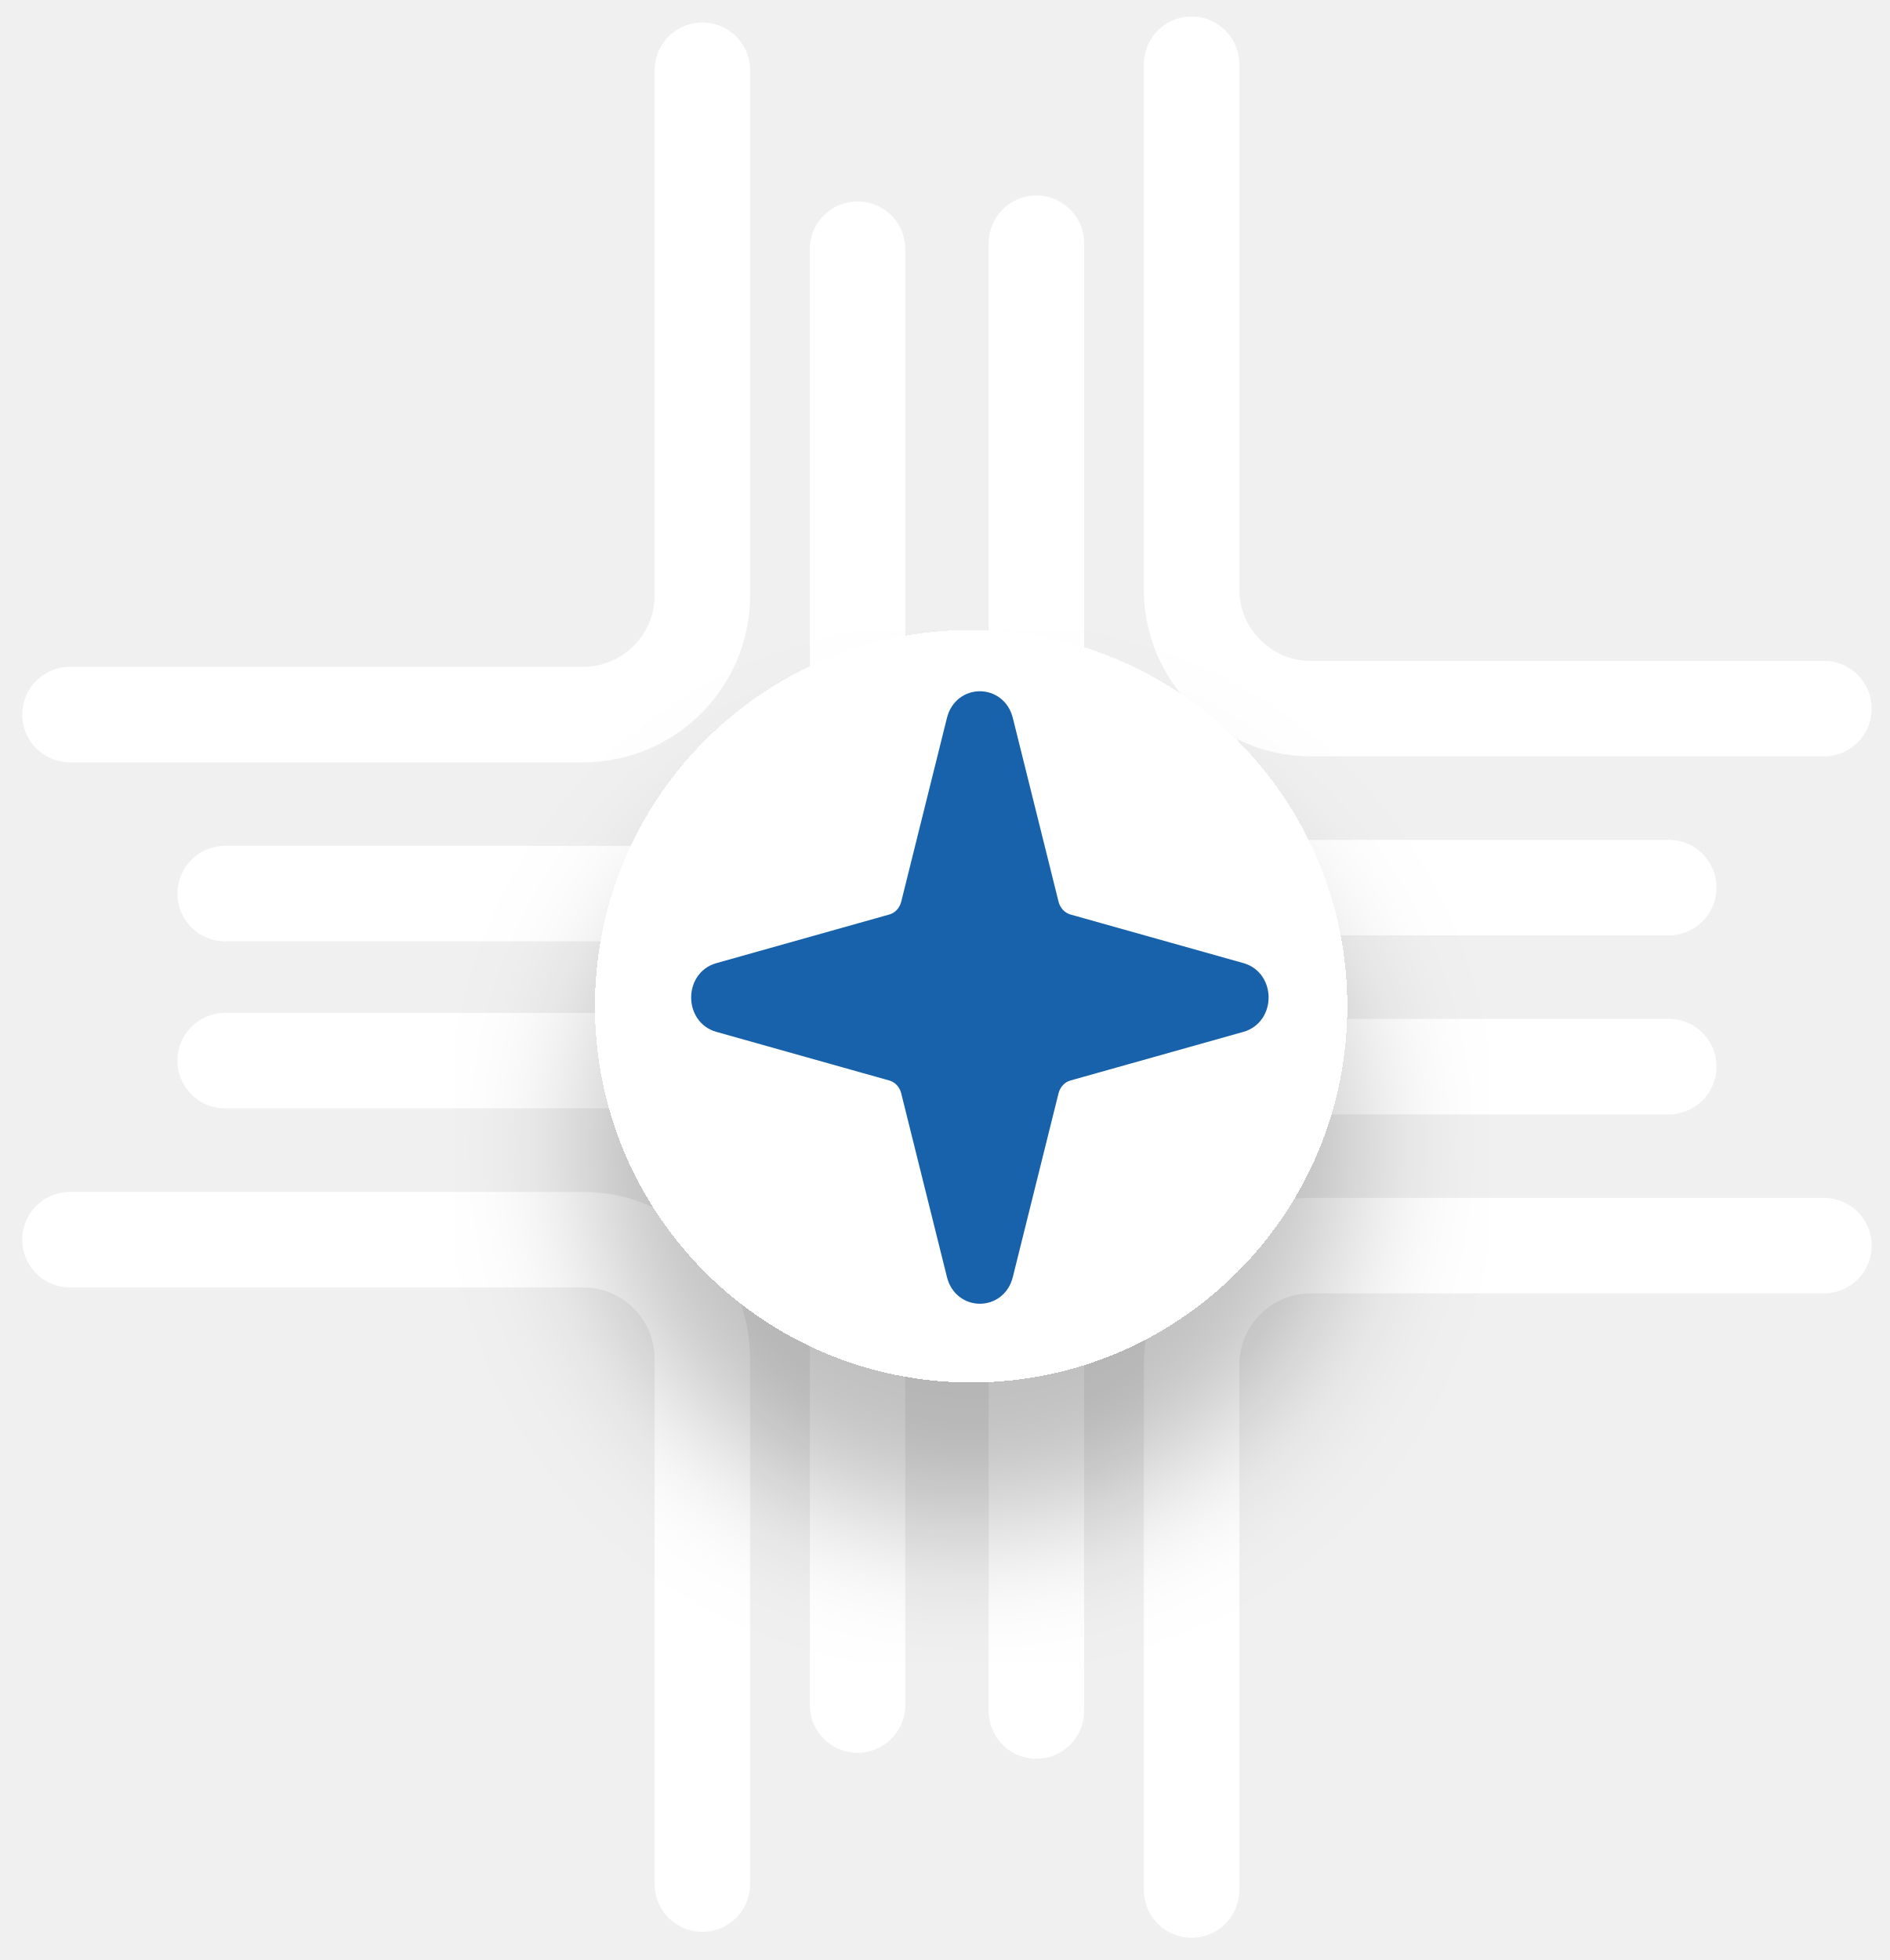
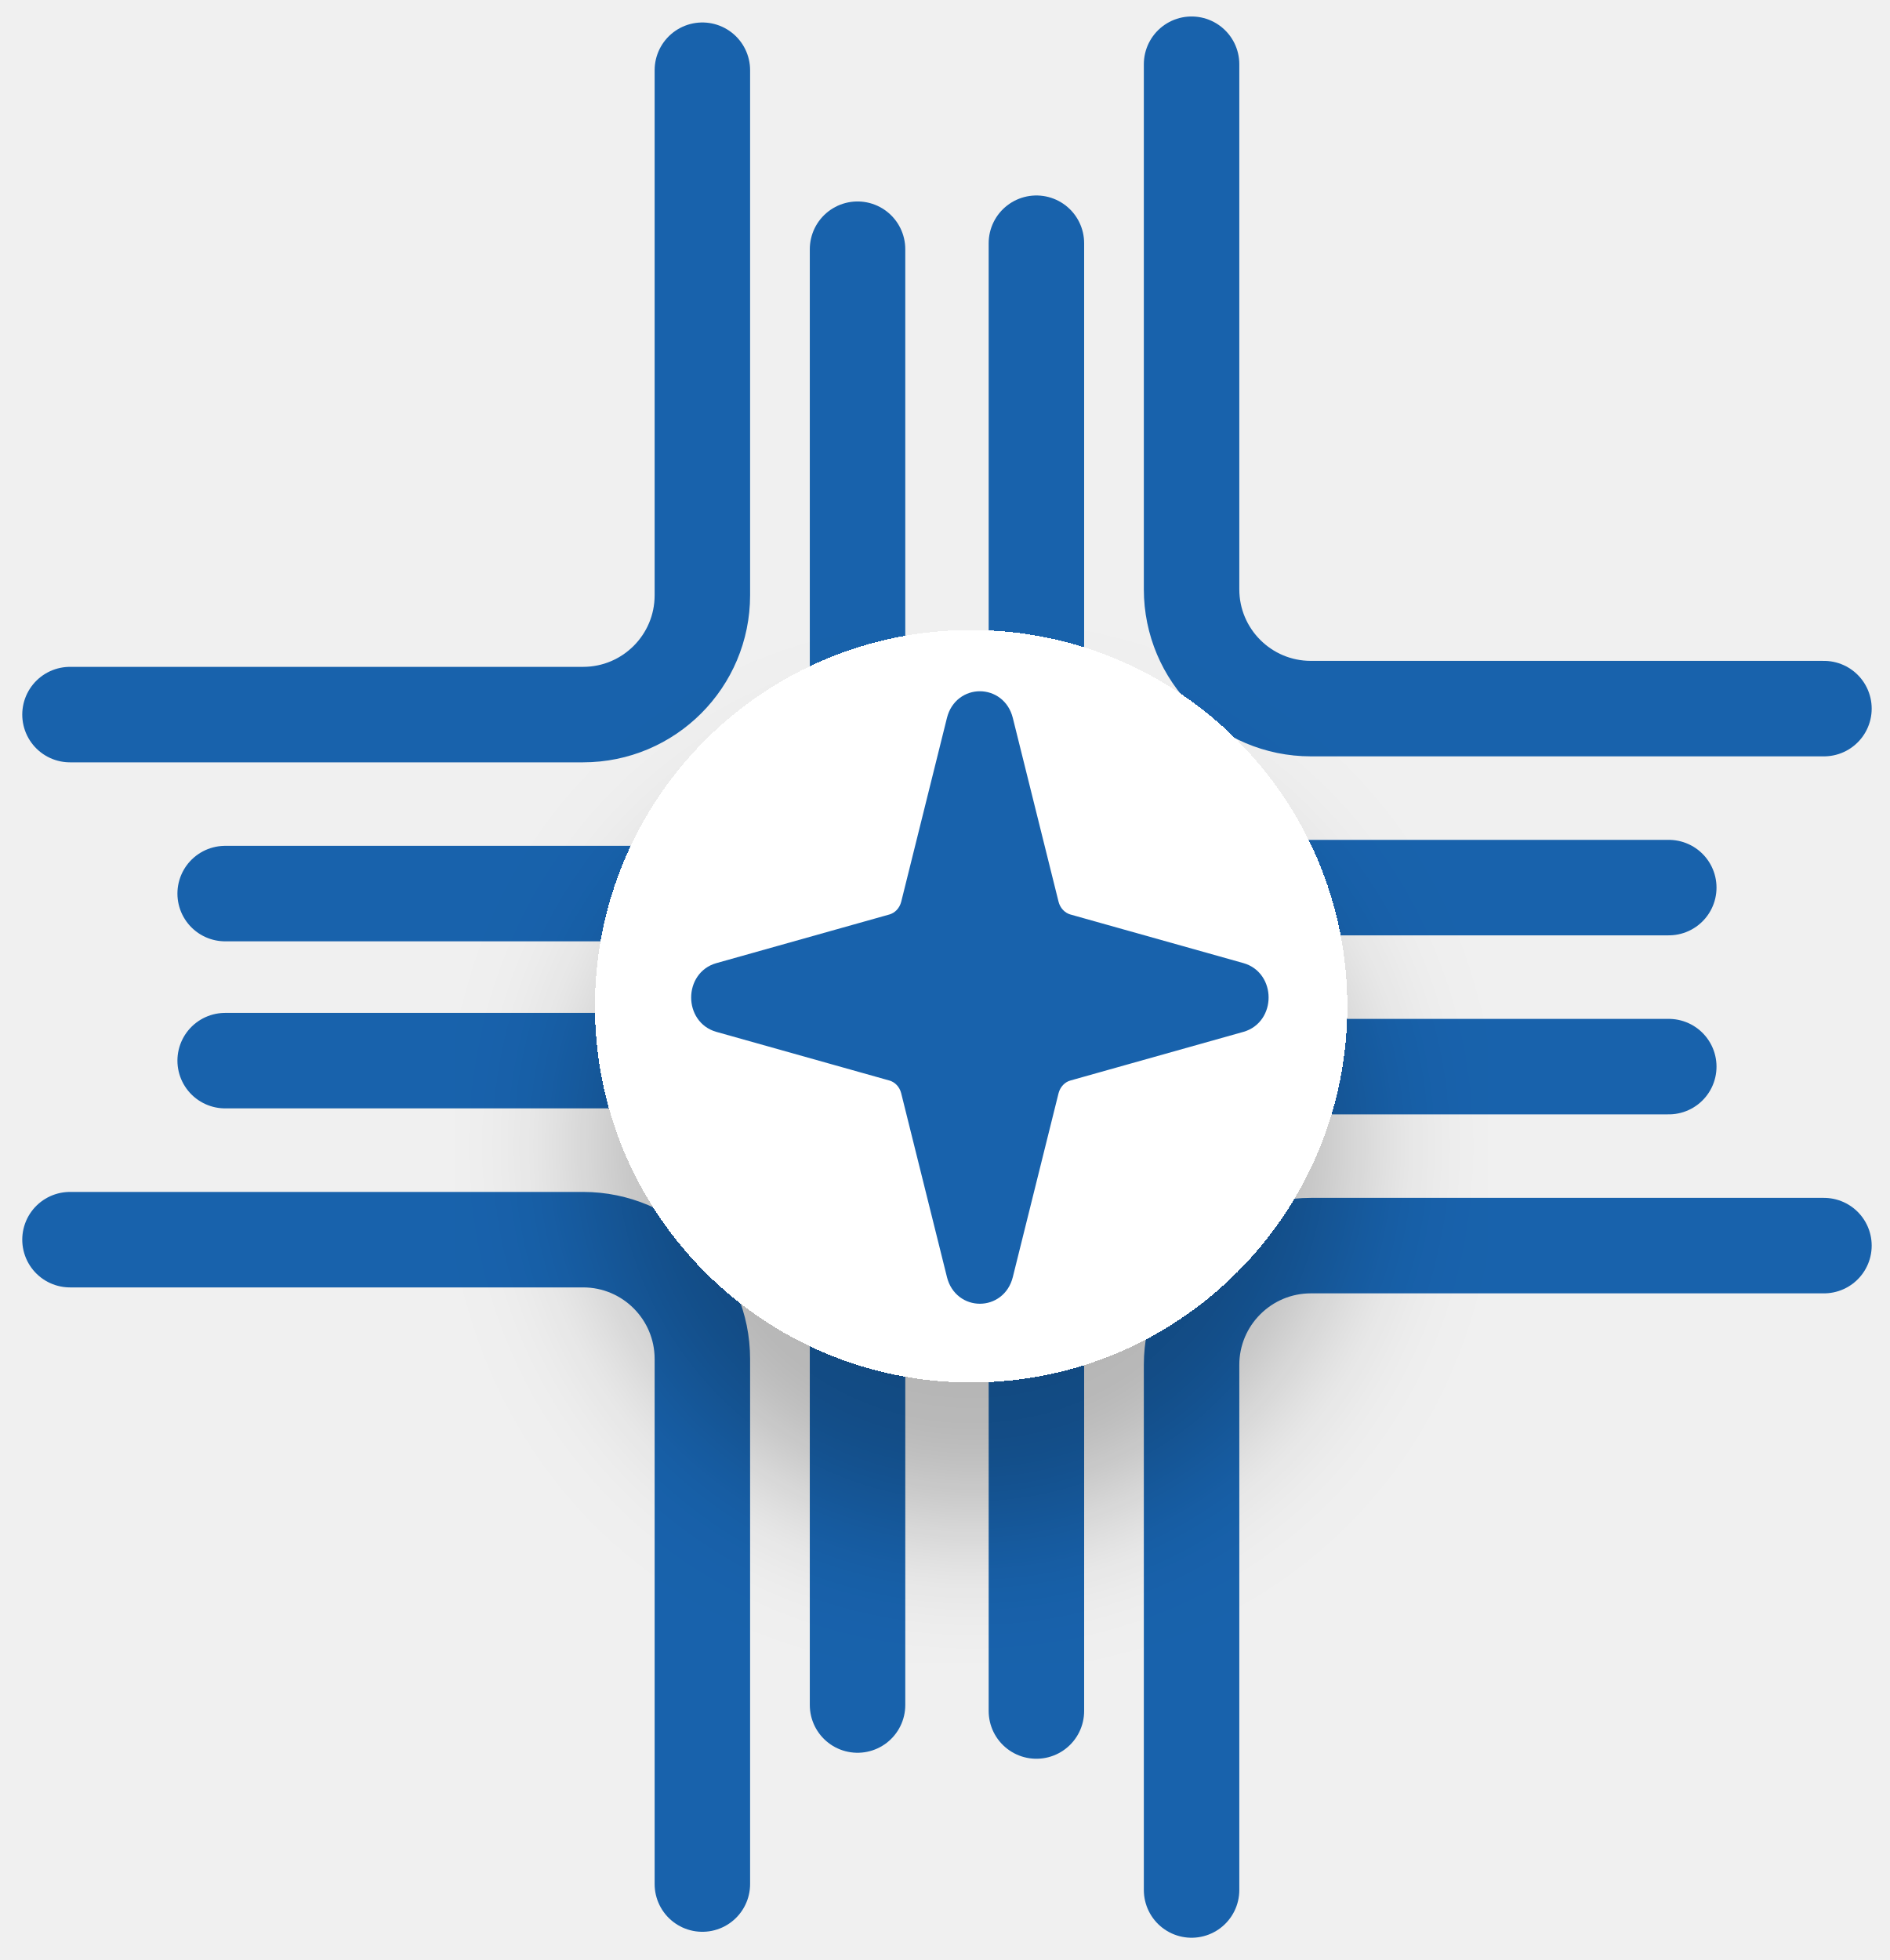
<svg xmlns="http://www.w3.org/2000/svg" width="54" height="56" viewBox="0 0 54 56" fill="none">
-   <path d="M20.07 53.83V38.828C20.07 36.945 18.544 35.419 16.661 35.419H2" stroke="white" stroke-width="2.728" stroke-linecap="round" />
-   <path d="M24.504 48.715V33.714C24.504 31.831 22.977 30.304 21.094 30.304H6.434" stroke="white" stroke-width="2.728" stroke-linecap="round" />
-   <path d="M20.07 2.006V17.007C20.07 18.89 18.544 20.417 16.661 20.417H2" stroke="white" stroke-width="2.728" stroke-linecap="round" />
-   <path d="M24.504 7.12V22.122C24.504 24.005 22.977 25.531 21.094 25.531H6.434" stroke="white" stroke-width="2.728" stroke-linecap="round" />
-   <path d="M34.049 54V38.998C34.049 37.115 35.575 35.589 37.458 35.589H52.119" stroke="white" stroke-width="2.728" stroke-linecap="round" />
-   <path d="M29.615 48.886V33.884C29.615 32.001 31.142 30.475 33.025 30.475H47.685" stroke="white" stroke-width="2.728" stroke-linecap="round" />
-   <path d="M34.049 1.835V16.837C34.049 18.72 35.575 20.246 37.458 20.246H52.119" stroke="white" stroke-width="2.728" stroke-linecap="round" />
-   <path d="M29.615 6.949V21.951C29.615 23.834 31.142 25.36 33.025 25.36H47.685" stroke="white" stroke-width="2.728" stroke-linecap="round" />
+   <path d="M20.07 53.83V38.828C20.07 36.945 18.544 35.419 16.661 35.419H2" stroke="#1862AC" stroke-width="2.728" stroke-linecap="round" />
+   <path d="M24.504 48.715V33.714C24.504 31.831 22.977 30.304 21.094 30.304H6.434" stroke="#1862AC" stroke-width="2.728" stroke-linecap="round" />
+   <path d="M20.07 2.006V17.007C20.07 18.89 18.544 20.417 16.661 20.417H2" stroke="#1862AC" stroke-width="2.728" stroke-linecap="round" />
+   <path d="M24.504 7.12V22.122C24.504 24.005 22.977 25.531 21.094 25.531H6.434" stroke="#1862AC" stroke-width="2.728" stroke-linecap="round" />
+   <path d="M34.049 54V38.998C34.049 37.115 35.575 35.589 37.458 35.589H52.119" stroke="#1862AC" stroke-width="2.728" stroke-linecap="round" />
+   <path d="M29.615 48.886V33.884C29.615 32.001 31.142 30.475 33.025 30.475H47.685" stroke="#1862AC" stroke-width="2.728" stroke-linecap="round" />
+   <path d="M34.049 1.835V16.837C34.049 18.72 35.575 20.246 37.458 20.246H52.119" stroke="#1862AC" stroke-width="2.728" stroke-linecap="round" />
+   <path d="M29.615 6.949V21.951C29.615 23.834 31.142 25.36 33.025 25.36H47.685" stroke="#1862AC" stroke-width="2.728" stroke-linecap="round" />
  <g filter="url(#filter0_d_1252_283)">
    <rect x="17" y="18" width="21.5" height="21.5" rx="10.75" fill="white" shape-rendering="crispEdges" />
    <path d="M28.698 20.571L30.005 25.823C30.038 25.954 30.103 26.074 30.193 26.169C30.283 26.265 30.396 26.334 30.519 26.369L35.463 27.758C36.179 27.96 36.179 29.039 35.463 29.241L30.519 30.631C30.395 30.666 30.283 30.734 30.193 30.83C30.103 30.926 30.038 31.046 30.005 31.176L28.698 36.429C28.508 37.19 27.492 37.19 27.302 36.429L25.994 31.176C25.962 31.045 25.897 30.926 25.807 30.83C25.716 30.734 25.604 30.665 25.481 30.631L20.537 29.241C19.821 29.04 19.821 27.96 20.537 27.759L25.481 26.369C25.605 26.334 25.717 26.265 25.807 26.17C25.897 26.074 25.962 25.954 25.995 25.823L27.302 20.57C27.492 19.81 28.508 19.81 28.698 20.571Z" fill="#1862AC" stroke="#1862AC" stroke-width="0.5" stroke-linecap="round" stroke-linejoin="round" />
  </g>
  <defs>
    <filter id="filter0_d_1252_283" x="13" y="18" width="29.5" height="29.5" filterUnits="userSpaceOnUse" color-interpolation-filters="sRGB">
      <feFlood flood-opacity="0" result="BackgroundImageFix" />
      <feColorMatrix in="SourceAlpha" type="matrix" values="0 0 0 0 0 0 0 0 0 0 0 0 0 0 0 0 0 0 127 0" result="hardAlpha" />
      <feOffset dy="4" />
      <feGaussianBlur stdDeviation="2" />
      <feComposite in2="hardAlpha" operator="out" />
      <feColorMatrix type="matrix" values="0 0 0 0 0 0 0 0 0 0 0 0 0 0 0 0 0 0 0.25 0" />
      <feBlend mode="normal" in2="BackgroundImageFix" result="effect1_dropShadow_1252_283" />
      <feBlend mode="normal" in="SourceGraphic" in2="effect1_dropShadow_1252_283" result="shape" />
    </filter>
  </defs>
</svg>
